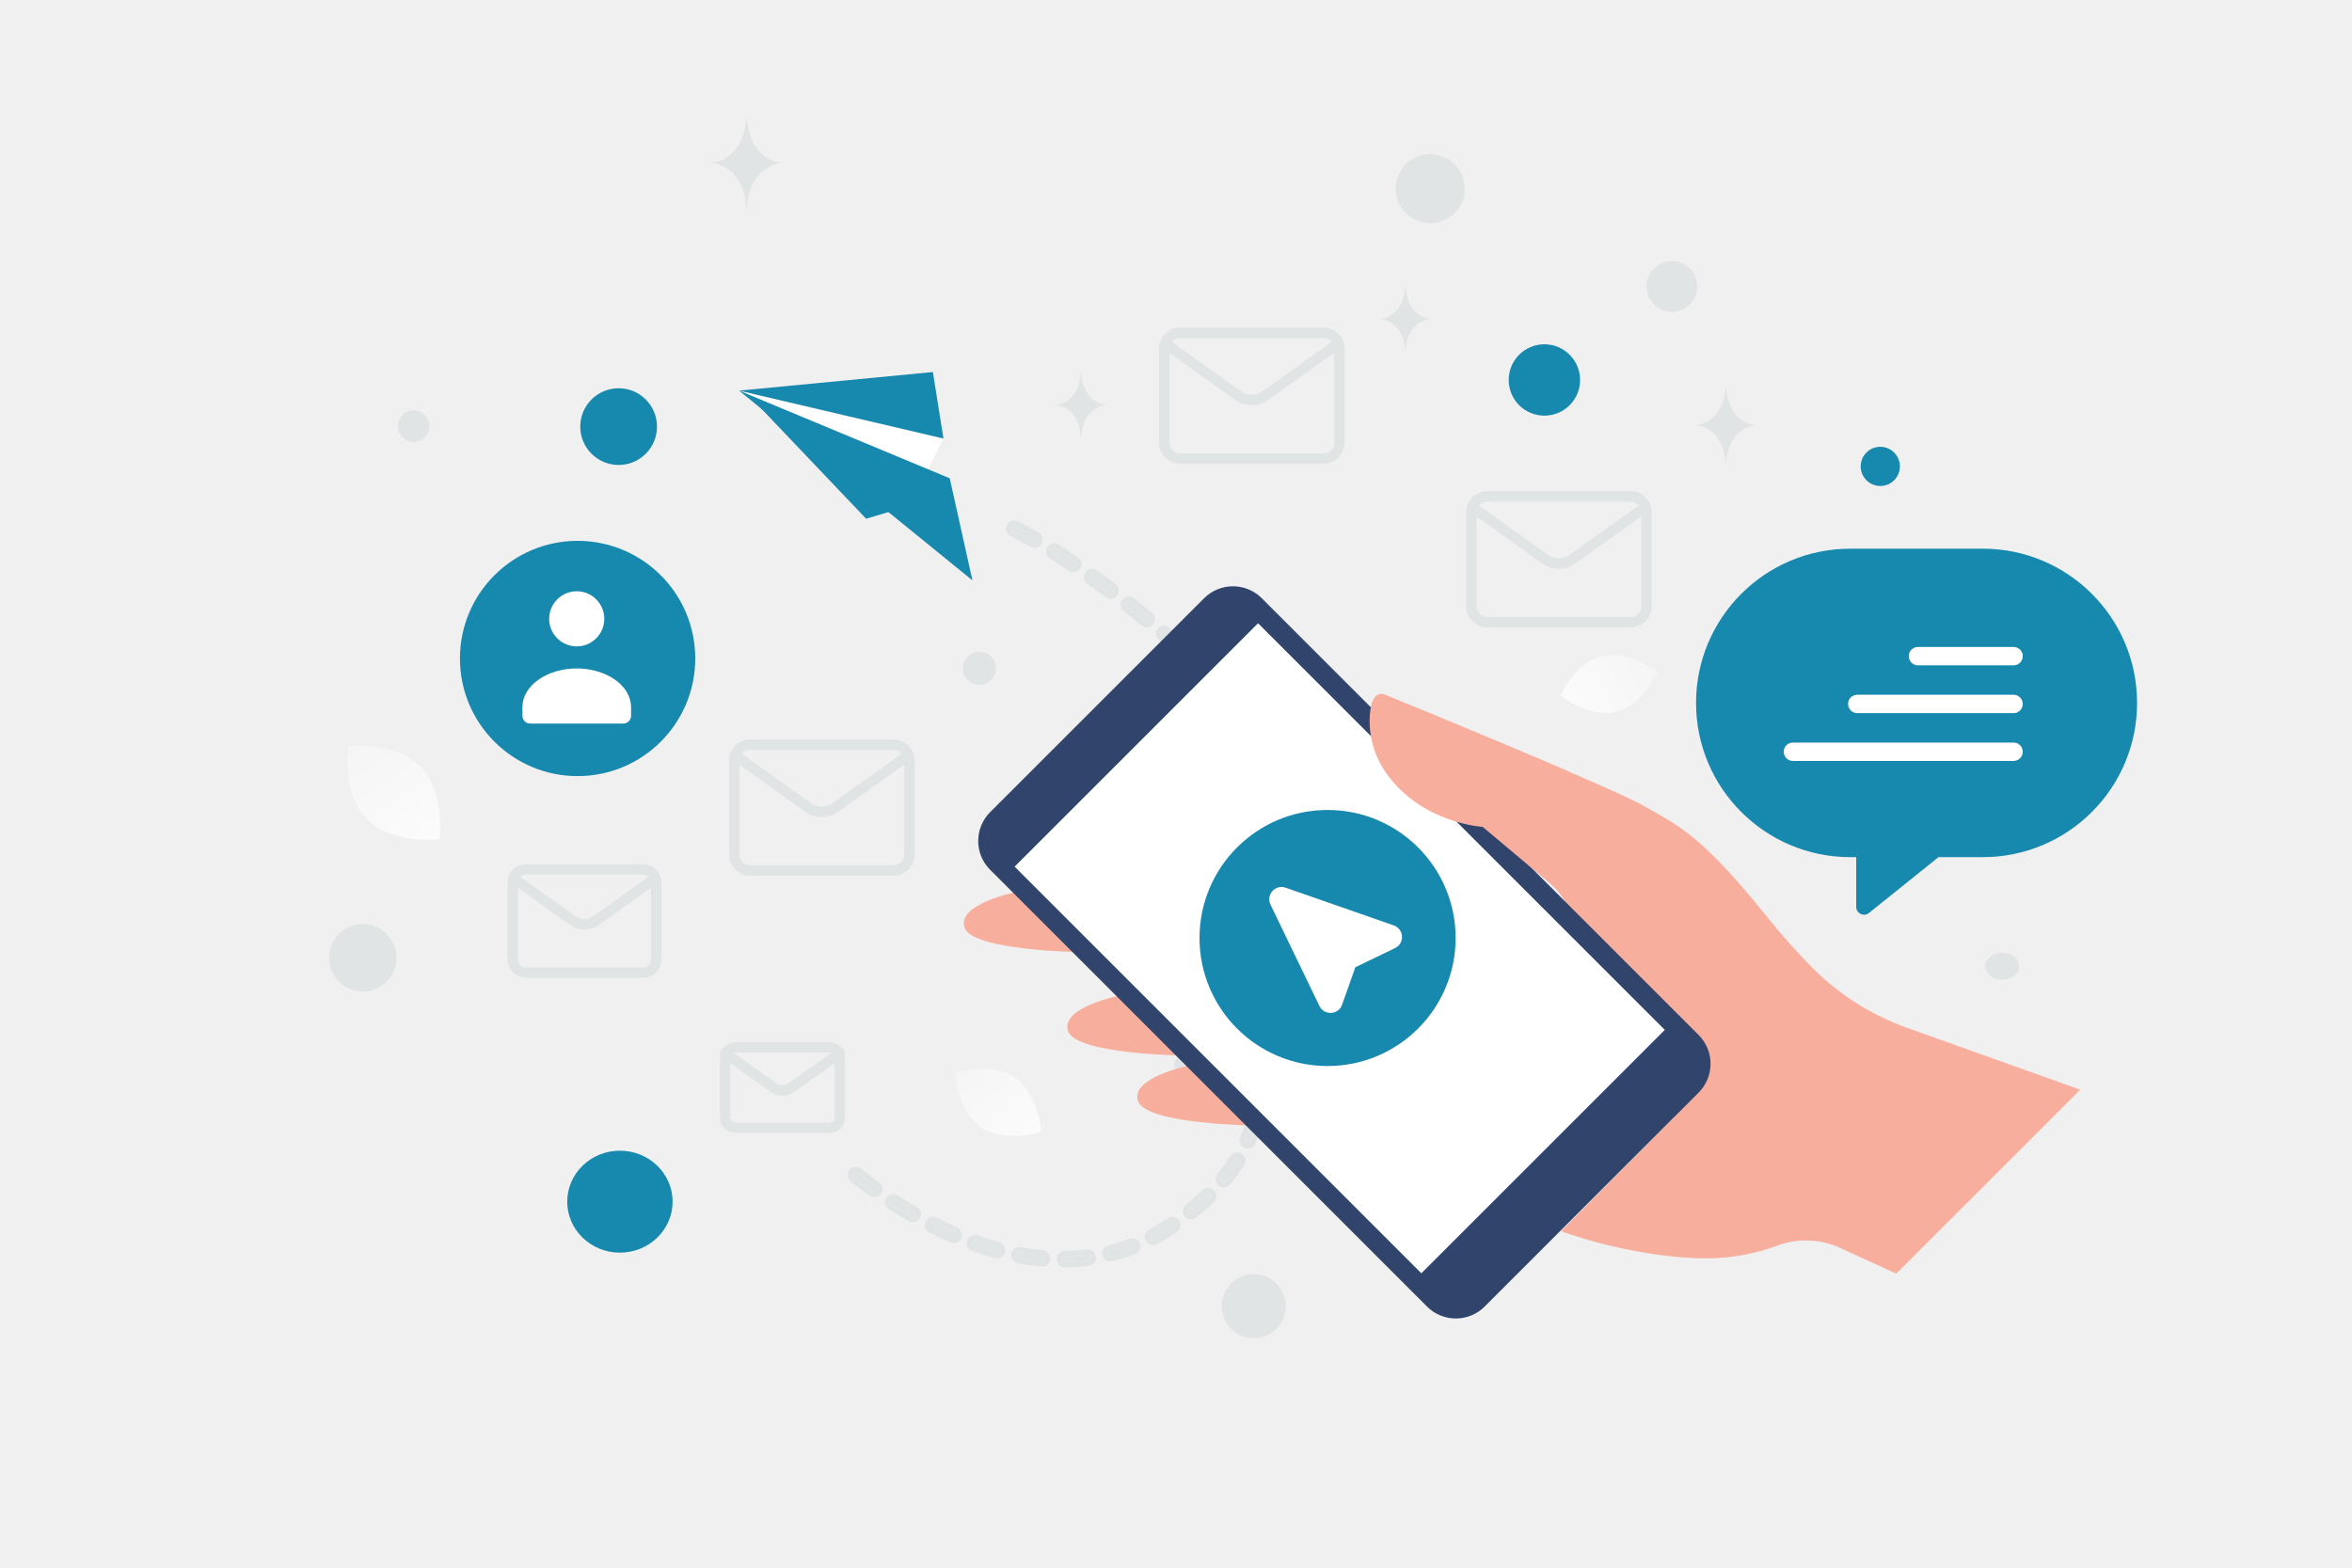
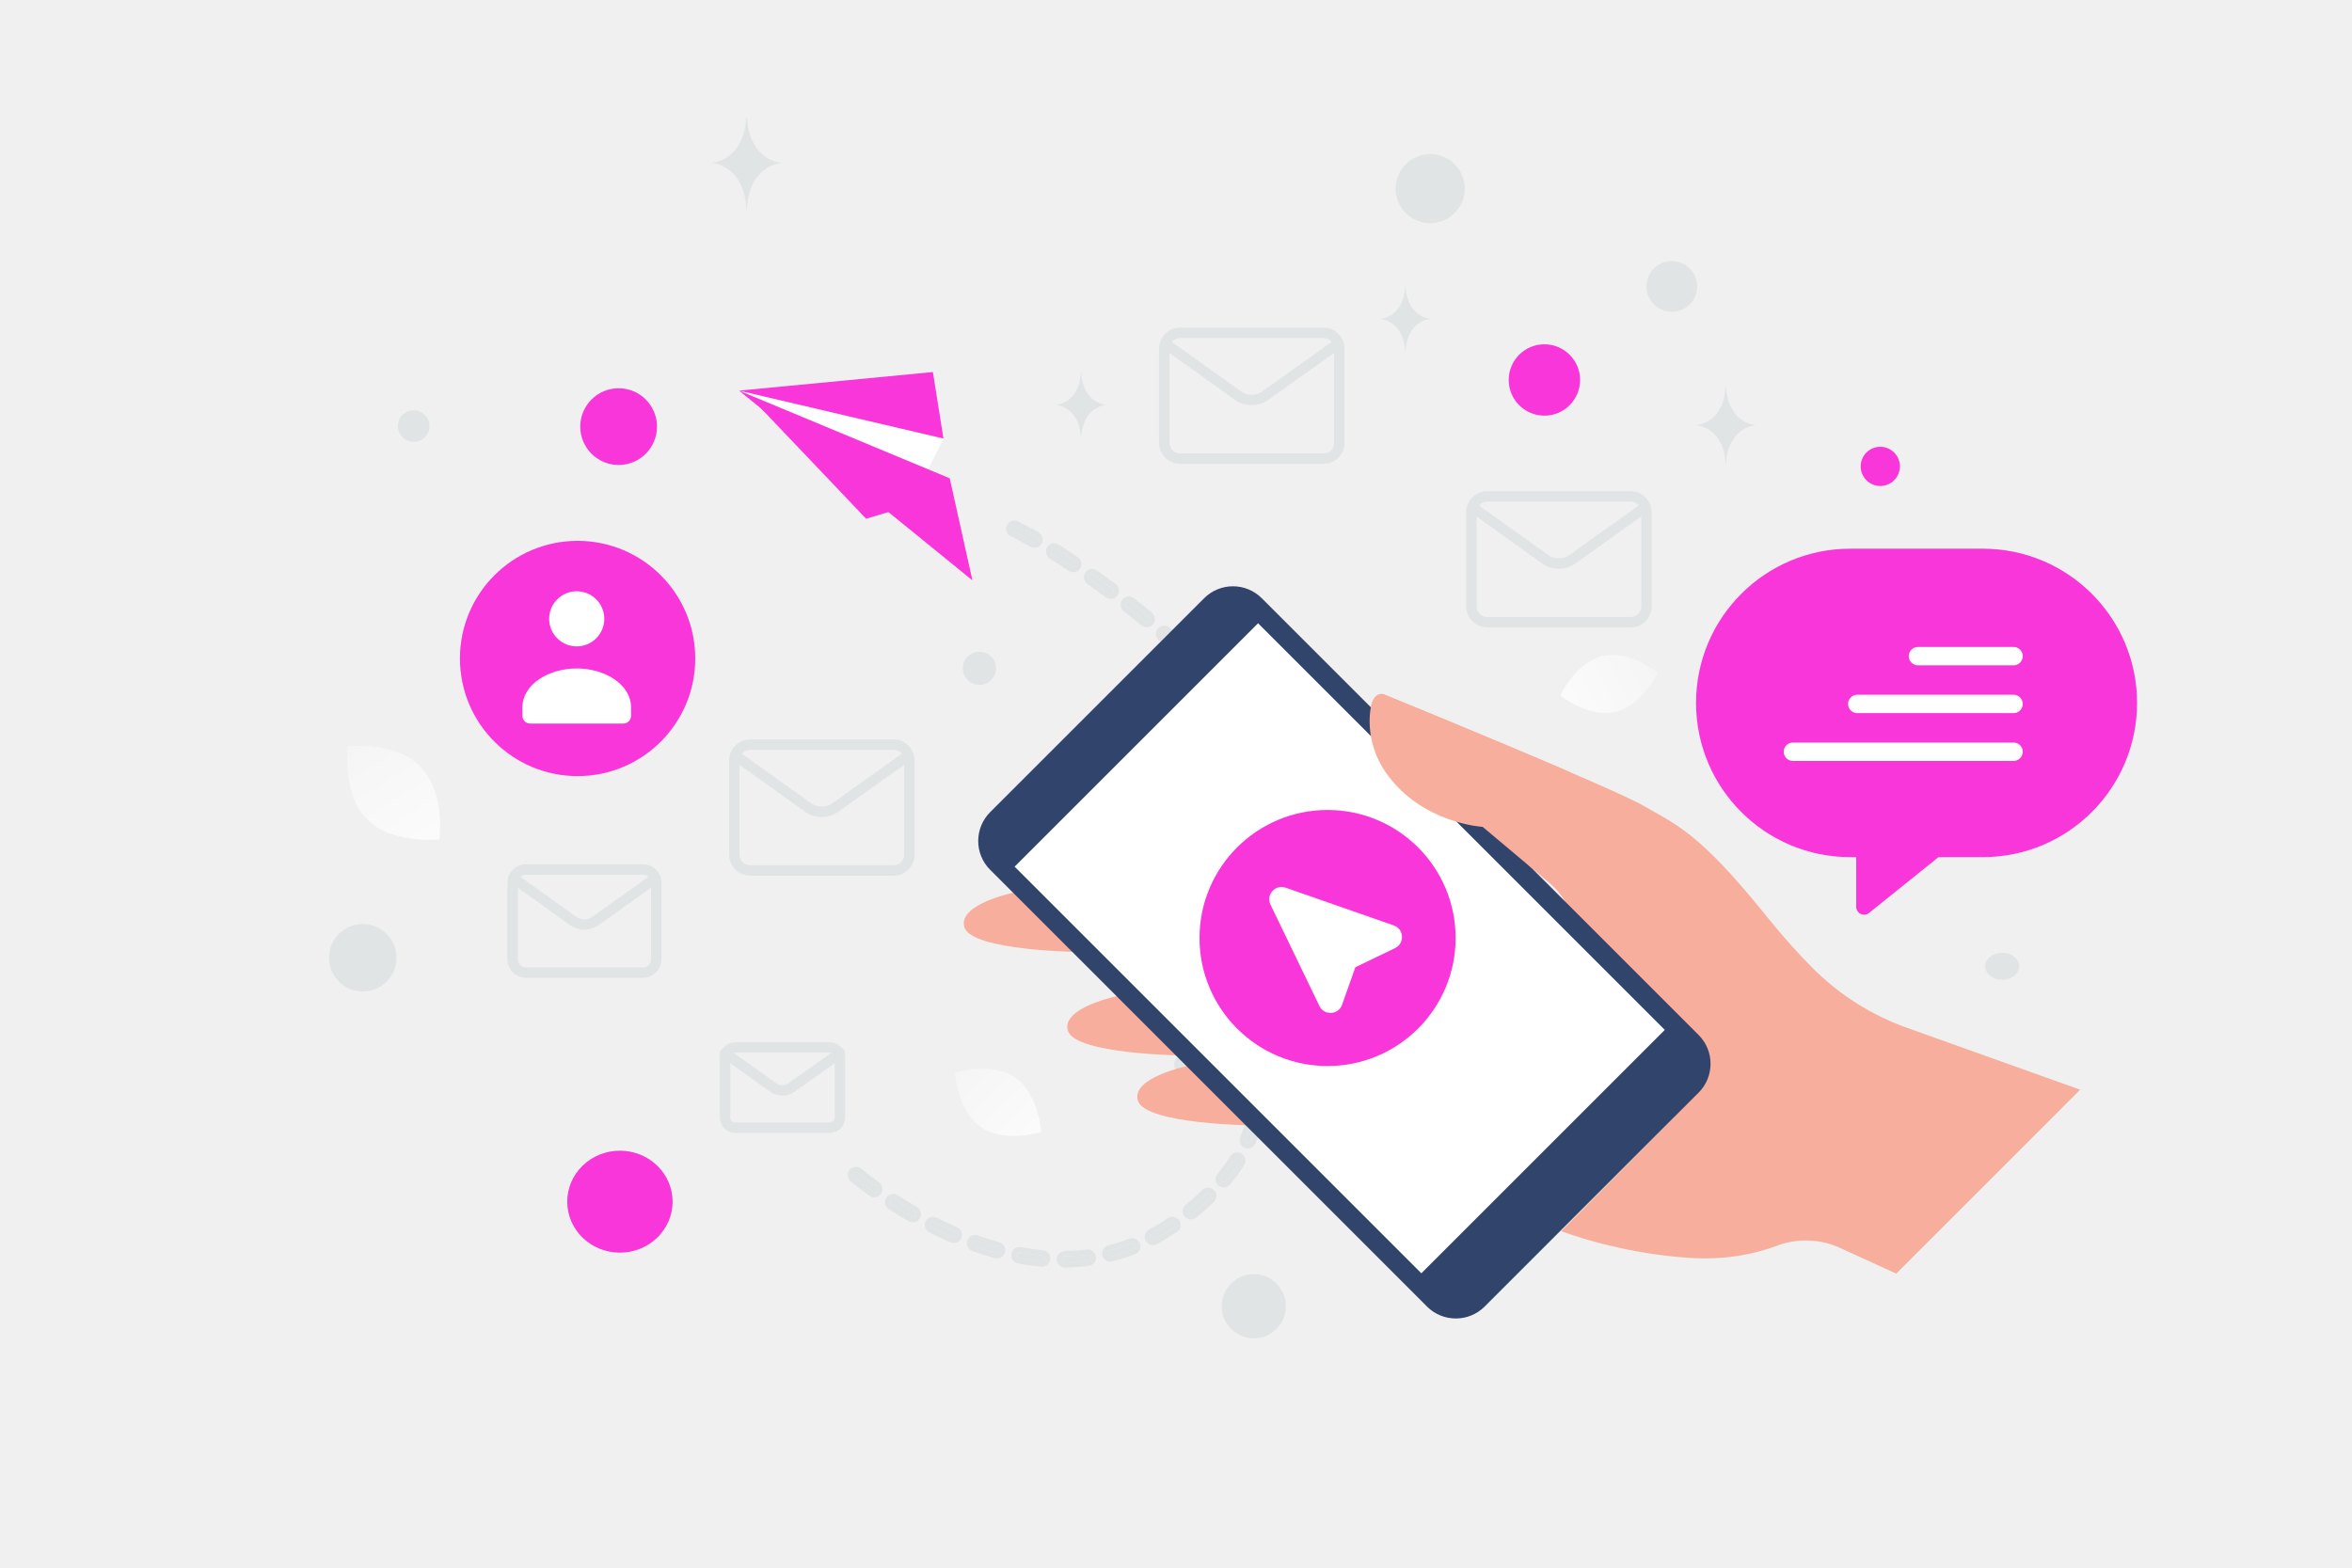
<svg xmlns="http://www.w3.org/2000/svg" width="900" height="600" viewBox="0 0 900 600" fill="none">
  <path fill="transparent" d="M0 0h900v600H0z" />
  <mask id="a" maskUnits="userSpaceOnUse" x="226.778" y="185.894" width="339.648" height="340.12" fill="#000">
    <path fill="#fff" d="M226.778 185.894h339.648v340.12H226.778z" />
    <path d="M326.681 450.542a1.171 1.171 0 0 1 1.6-1.705 155.818 155.818 0 0 0 6.938 5.312 1.17 1.17 0 0 1 .26 1.634 1.174 1.174 0 0 1-1.635.263 159.926 159.926 0 0 1-7.046-5.392 1.762 1.762 0 0 1-.117-.112zm14.244 10.33a1.175 1.175 0 0 1-.122-1.436 1.174 1.174 0 0 1 1.621-.343 174.612 174.612 0 0 0 7.441 4.565c.556.325.751 1.039.428 1.599a1.173 1.173 0 0 1-1.6.43 173.955 173.955 0 0 1-7.546-4.627 1.583 1.583 0 0 1-.222-.188zm15.222 8.781a1.172 1.172 0 0 1 1.39-1.838 144.808 144.808 0 0 0 7.889 3.708c.593.257.865.946.607 1.54a1.173 1.173 0 0 1-1.541.609 142.368 142.368 0 0 1-8.015-3.771 1.043 1.043 0 0 1-.33-.248zm16.121 6.971a1.17 1.17 0 0 1 1.254-1.898c2.776.987 5.566 1.868 8.295 2.617.624.169.991.816.815 1.44-.17.624-.818.992-1.438.821a119.439 119.439 0 0 1-8.463-2.669 1.265 1.265 0 0 1-.463-.311zm16.936 4.614a1.175 1.175 0 0 1 1.079-1.95c2.883.534 5.775.933 8.589 1.184a1.17 1.17 0 1 1-.214 2.334 93.702 93.702 0 0 1-8.806-1.216 1.154 1.154 0 0 1-.648-.352zm17.462 1.528a1.173 1.173 0 0 1 .848-1.968 76.932 76.932 0 0 0 8.616-.617 1.173 1.173 0 0 1 1.313 1.01 1.179 1.179 0 0 1-1.014 1.315c-2.9.377-5.891.591-8.883.638a1.204 1.204 0 0 1-.88-.378zm17.358-2.272a1.172 1.172 0 0 1 .576-1.93 71.415 71.415 0 0 0 8.211-2.63 1.168 1.168 0 0 1 1.516.668 1.17 1.17 0 0 1-.667 1.514 72.877 72.877 0 0 1-8.485 2.717 1.185 1.185 0 0 1-1.151-.339zm16.311-6.332a1.17 1.17 0 0 1 .308-1.829 77.726 77.726 0 0 0 7.374-4.483 1.174 1.174 0 0 1 1.323 1.936 80.17 80.17 0 0 1-7.601 4.62 1.185 1.185 0 0 1-1.404-.244zm14.53-9.806a3.403 3.403 0 0 1-.057-.061 1.17 1.17 0 0 1 .177-1.646 98.152 98.152 0 0 0 6.504-5.744 1.17 1.17 0 1 1 1.627 1.68 102.823 102.823 0 0 1-6.665 5.887 1.172 1.172 0 0 1-1.586-.116zm12.555-12.257a1.175 1.175 0 0 1-.041-1.543 65.117 65.117 0 0 0 5.061-6.981 1.172 1.172 0 0 1 1.612-.375c.544.342.714 1.065.368 1.614a68.137 68.137 0 0 1-5.244 7.231 1.171 1.171 0 0 1-1.756.054zm9.219-14.878a1.175 1.175 0 0 1-.219-1.252 45.51 45.51 0 0 0 2.59-8.145 1.173 1.173 0 0 1 1.389-.902c.633.134 1.035.754.9 1.387a47.911 47.911 0 0 1-2.721 8.566 1.17 1.17 0 0 1-1.534.623 1.116 1.116 0 0 1-.405-.277zm-25.112-29.053a1.174 1.174 0 0 1 1.67-1.644c1.966 1.873 4.352 3.521 6.9 4.767a1.174 1.174 0 0 1-1.037 2.104c-2.758-1.351-5.343-3.142-7.483-5.173-.013-.021-.037-.039-.05-.054zm-4.998-7.126a1.225 1.225 0 0 1-.235-.376c-1.398-3.674-.997-7.038 1.137-9.465a1.17 1.17 0 0 1 1.65-.11 1.17 1.17 0 0 1 .103 1.652c-1.963 2.237-1.469 5.088-.71 7.087a1.167 1.167 0 0 1-1.945 1.212zm20.527 14.727a1.162 1.162 0 0 1-.299-.977c.101-.641.7-1.077 1.337-.981 2.794.43 5.608.4 8.363-.075a1.168 1.168 0 0 1 1.353.953 1.173 1.173 0 0 1-.956 1.355c-3.003.525-6.07.549-9.118.082a1.141 1.141 0 0 1-.68-.357zm13.165 4.384a1.17 1.17 0 0 1-.313-.791 36.033 36.033 0 0 0-1.009-8.42 1.17 1.17 0 0 1 2.273-.555 38.657 38.657 0 0 1 1.075 8.966 1.171 1.171 0 0 1-1.167 1.177 1.193 1.193 0 0 1-.859-.377zm-24.884-30.766a1.175 1.175 0 0 1 .775-1.967c2.998-.214 6.058.395 9.094 1.815a1.171 1.171 0 0 1-.995 2.119c-2.669-1.247-5.337-1.787-7.932-1.6a1.16 1.16 0 0 1-.942-.367zm28.731 23.464a1.172 1.172 0 0 1 .316-1.836c2.39-1.25 4.718-2.892 6.914-4.877a1.173 1.173 0 0 1 1.643.07l.01.011a1.17 1.17 0 0 1-.084 1.653c-2.346 2.118-4.835 3.875-7.401 5.216a1.169 1.169 0 0 1-1.398-.237zm-7.998-9.574a1.266 1.266 0 0 1-.175-.245c-1.365-2.551-3.037-4.849-4.951-6.803a1.17 1.17 0 0 1 .021-1.655 1.168 1.168 0 0 1 1.656.018c2.067 2.112 3.875 4.592 5.34 7.336a1.176 1.176 0 0 1-.48 1.587 1.178 1.178 0 0 1-1.411-.238zm21.06-1.972a1.17 1.17 0 0 1-.071-1.503c1.642-2.165 3.228-4.598 4.707-7.226a1.175 1.175 0 0 1 1.597-.448c.563.318.761 1.029.445 1.596-1.531 2.723-3.173 5.241-4.883 7.49a1.173 1.173 0 0 1-1.795.091zm8.688-15.227a1.173 1.173 0 0 1-.215-1.262 109.698 109.698 0 0 0 3.143-8.104 1.178 1.178 0 0 1 1.49-.729c.612.213.933.875.726 1.488a114.368 114.368 0 0 1-3.212 8.275 1.173 1.173 0 0 1-1.932.332zm5.599-16.624a1.174 1.174 0 0 1-.286-1.05 67.21 67.21 0 0 0 1.292-8.521 1.172 1.172 0 0 1 2.334.196 69.452 69.452 0 0 1-1.338 8.823 1.175 1.175 0 0 1-2.002.552zm1.524-17.433a1.161 1.161 0 0 1-.311-.753 77.26 77.26 0 0 0-.816-8.6 1.17 1.17 0 0 1 .983-1.333 1.164 1.164 0 0 1 1.331.98c.452 2.978.733 5.961.84 8.864a1.169 1.169 0 0 1-1.127 1.214 1.16 1.16 0 0 1-.9-.372zM387.256 203.17a1.175 1.175 0 0 1-.196-1.307 1.176 1.176 0 0 1 1.563-.549c2.286 1.101 4.914 2.505 7.82 4.18a1.17 1.17 0 0 1 .427 1.598c-.323.56-1.04.753-1.6.431-2.854-1.641-5.435-3.023-7.667-4.095a1.186 1.186 0 0 1-.347-.258zm123.096 131.518a1.142 1.142 0 0 1-.275-.505 98.31 98.31 0 0 0-2.529-8.291 1.168 1.168 0 0 1 .716-1.492 1.164 1.164 0 0 1 1.49.712c1 2.842 1.872 5.697 2.59 8.488a1.171 1.171 0 0 1-1.992 1.088zM402.513 211.852a1.17 1.17 0 0 1-.13-1.422 1.167 1.167 0 0 1 1.615-.364 273.746 273.746 0 0 1 7.375 4.826 1.17 1.17 0 0 1 .313 1.625 1.171 1.171 0 0 1-1.627.316 287.799 287.799 0 0 0-7.318-4.786 1.192 1.192 0 0 1-.228-.195zm102.043 106.292a1.135 1.135 0 0 1-.213-.322 131.9 131.9 0 0 0-3.779-7.831 1.17 1.17 0 0 1 2.072-1.09 133.977 133.977 0 0 1 3.85 7.973 1.172 1.172 0 0 1-1.93 1.27zm-87.489-96.478a1.17 1.17 0 0 1 1.54-1.749 347.618 347.618 0 0 1 7.101 5.207c.515.389.619 1.121.232 1.64a1.176 1.176 0 0 1-1.641.235 371.527 371.527 0 0 0-7.058-5.174 1.386 1.386 0 0 1-.174-.159zm14.028 10.55a1.167 1.167 0 0 1-.056-1.523 1.173 1.173 0 0 1 1.646-.193 353.974 353.974 0 0 1 6.846 5.538c.504.413.566 1.149.152 1.647a1.17 1.17 0 0 1-1.648.155c-2.23-1.847-4.519-3.7-6.802-5.504a.815.815 0 0 1-.138-.12zm65.347 70.382a1.39 1.39 0 0 1-.145-.193 178.293 178.293 0 0 0-4.674-7.354 1.172 1.172 0 0 1 1.945-1.305 171.588 171.588 0 0 1 4.74 7.454 1.173 1.173 0 0 1-.401 1.606 1.184 1.184 0 0 1-1.465-.208zm-51.832-59.181a1.171 1.171 0 0 1 1.626-1.684c2.22 1.93 4.432 3.901 6.571 5.86a1.173 1.173 0 0 1-1.584 1.73 361.227 361.227 0 0 0-6.527-5.82c-.026-.029-.06-.058-.086-.086zm42.064 44.603a1.384 1.384 0 0 1-.087-.1 214.273 214.273 0 0 0-5.331-6.91 1.166 1.166 0 0 1 .184-1.646 1.165 1.165 0 0 1 1.645.18 229.28 229.28 0 0 1 5.388 6.985 1.171 1.171 0 0 1-1.799 1.491zm-29.118-32.762a1.173 1.173 0 0 1 1.67-1.644 316.295 316.295 0 0 1 6.256 6.199c.44.459.446 1.201-.018 1.658a1.17 1.17 0 0 1-1.656-.011 296.555 296.555 0 0 0-6.213-6.152c-.009-.018-.023-.032-.039-.05zm18.137 19.076-.03-.033a254.58 254.58 0 0 0-5.825-6.512 1.175 1.175 0 0 1 .067-1.657 1.166 1.166 0 0 1 1.65.063l.003.004a257.997 257.997 0 0 1 5.875 6.573c.421.49.369 1.226-.122 1.648a1.168 1.168 0 0 1-1.618-.086z" />
  </mask>
  <path d="M326.681 450.542a1.171 1.171 0 0 1 1.6-1.705 155.818 155.818 0 0 0 6.938 5.312 1.17 1.17 0 0 1 .26 1.634 1.174 1.174 0 0 1-1.635.263 159.926 159.926 0 0 1-7.046-5.392 1.762 1.762 0 0 1-.117-.112zm14.244 10.33a1.175 1.175 0 0 1-.122-1.436 1.174 1.174 0 0 1 1.621-.343 174.612 174.612 0 0 0 7.441 4.565c.556.325.751 1.039.428 1.599a1.173 1.173 0 0 1-1.6.43 173.955 173.955 0 0 1-7.546-4.627 1.583 1.583 0 0 1-.222-.188zm15.222 8.781a1.172 1.172 0 0 1 1.39-1.838 144.808 144.808 0 0 0 7.889 3.708c.593.257.865.946.607 1.54a1.173 1.173 0 0 1-1.541.609 142.368 142.368 0 0 1-8.015-3.771 1.043 1.043 0 0 1-.33-.248zm16.121 6.971a1.17 1.17 0 0 1 1.254-1.898c2.776.987 5.566 1.868 8.295 2.617.624.169.991.816.815 1.44-.17.624-.818.992-1.438.821a119.439 119.439 0 0 1-8.463-2.669 1.265 1.265 0 0 1-.463-.311zm16.936 4.614a1.175 1.175 0 0 1 1.079-1.95c2.883.534 5.775.933 8.589 1.184a1.17 1.17 0 1 1-.214 2.334 93.702 93.702 0 0 1-8.806-1.216 1.154 1.154 0 0 1-.648-.352zm17.462 1.528a1.173 1.173 0 0 1 .848-1.968 76.932 76.932 0 0 0 8.616-.617 1.173 1.173 0 0 1 1.313 1.01 1.179 1.179 0 0 1-1.014 1.315c-2.9.377-5.891.591-8.883.638a1.204 1.204 0 0 1-.88-.378zm17.358-2.272a1.172 1.172 0 0 1 .576-1.93 71.415 71.415 0 0 0 8.211-2.63 1.168 1.168 0 0 1 1.516.668 1.17 1.17 0 0 1-.667 1.514 72.877 72.877 0 0 1-8.485 2.717 1.185 1.185 0 0 1-1.151-.339zm16.311-6.332a1.17 1.17 0 0 1 .308-1.829 77.726 77.726 0 0 0 7.374-4.483 1.174 1.174 0 0 1 1.323 1.936 80.17 80.17 0 0 1-7.601 4.62 1.185 1.185 0 0 1-1.404-.244zm14.53-9.806a3.403 3.403 0 0 1-.057-.061 1.17 1.17 0 0 1 .177-1.646 98.152 98.152 0 0 0 6.504-5.744 1.17 1.17 0 1 1 1.627 1.68 102.823 102.823 0 0 1-6.665 5.887 1.172 1.172 0 0 1-1.586-.116zm12.555-12.257a1.175 1.175 0 0 1-.041-1.543 65.117 65.117 0 0 0 5.061-6.981 1.172 1.172 0 0 1 1.612-.375c.544.342.714 1.065.368 1.614a68.137 68.137 0 0 1-5.244 7.231 1.171 1.171 0 0 1-1.756.054zm9.219-14.878a1.175 1.175 0 0 1-.219-1.252 45.51 45.51 0 0 0 2.59-8.145 1.173 1.173 0 0 1 1.389-.902c.633.134 1.035.754.9 1.387a47.911 47.911 0 0 1-2.721 8.566 1.17 1.17 0 0 1-1.534.623 1.116 1.116 0 0 1-.405-.277zm-25.112-29.053a1.174 1.174 0 0 1 1.67-1.644c1.966 1.873 4.352 3.521 6.9 4.767a1.174 1.174 0 0 1-1.037 2.104c-2.758-1.351-5.343-3.142-7.483-5.173-.013-.021-.037-.039-.05-.054zm-4.998-7.126a1.225 1.225 0 0 1-.235-.376c-1.398-3.674-.997-7.038 1.137-9.465a1.17 1.17 0 0 1 1.65-.11 1.17 1.17 0 0 1 .103 1.652c-1.963 2.237-1.469 5.088-.71 7.087a1.167 1.167 0 0 1-1.945 1.212zm20.527 14.727a1.162 1.162 0 0 1-.299-.977c.101-.641.7-1.077 1.337-.981 2.794.43 5.608.4 8.363-.075a1.168 1.168 0 0 1 1.353.953 1.173 1.173 0 0 1-.956 1.355c-3.003.525-6.07.549-9.118.082a1.141 1.141 0 0 1-.68-.357zm13.165 4.384a1.17 1.17 0 0 1-.313-.791 36.033 36.033 0 0 0-1.009-8.42 1.17 1.17 0 0 1 2.273-.555 38.657 38.657 0 0 1 1.075 8.966 1.171 1.171 0 0 1-1.167 1.177 1.193 1.193 0 0 1-.859-.377zm-24.884-30.766a1.175 1.175 0 0 1 .775-1.967c2.998-.214 6.058.395 9.094 1.815a1.171 1.171 0 0 1-.995 2.119c-2.669-1.247-5.337-1.787-7.932-1.6a1.16 1.16 0 0 1-.942-.367zm28.731 23.464a1.172 1.172 0 0 1 .316-1.836c2.39-1.25 4.718-2.892 6.914-4.877a1.173 1.173 0 0 1 1.643.07l.01.011a1.17 1.17 0 0 1-.084 1.653c-2.346 2.118-4.835 3.875-7.401 5.216a1.169 1.169 0 0 1-1.398-.237zm-7.998-9.574a1.266 1.266 0 0 1-.175-.245c-1.365-2.551-3.037-4.849-4.951-6.803a1.17 1.17 0 0 1 .021-1.655 1.168 1.168 0 0 1 1.656.018c2.067 2.112 3.875 4.592 5.34 7.336a1.176 1.176 0 0 1-.48 1.587 1.178 1.178 0 0 1-1.411-.238zm21.06-1.972a1.17 1.17 0 0 1-.071-1.503c1.642-2.165 3.228-4.598 4.707-7.226a1.175 1.175 0 0 1 1.597-.448c.563.318.761 1.029.445 1.596-1.531 2.723-3.173 5.241-4.883 7.49a1.173 1.173 0 0 1-1.795.091zm8.688-15.227a1.173 1.173 0 0 1-.215-1.262 109.698 109.698 0 0 0 3.143-8.104 1.178 1.178 0 0 1 1.49-.729c.612.213.933.875.726 1.488a114.368 114.368 0 0 1-3.212 8.275 1.173 1.173 0 0 1-1.932.332zm5.599-16.624a1.174 1.174 0 0 1-.286-1.05 67.21 67.21 0 0 0 1.292-8.521 1.172 1.172 0 0 1 2.334.196 69.452 69.452 0 0 1-1.338 8.823 1.175 1.175 0 0 1-2.002.552zm1.524-17.433a1.161 1.161 0 0 1-.311-.753 77.26 77.26 0 0 0-.816-8.6 1.17 1.17 0 0 1 .983-1.333 1.164 1.164 0 0 1 1.331.98c.452 2.978.733 5.961.84 8.864a1.169 1.169 0 0 1-1.127 1.214 1.16 1.16 0 0 1-.9-.372zM387.256 203.17a1.175 1.175 0 0 1-.196-1.307 1.176 1.176 0 0 1 1.563-.549c2.286 1.101 4.914 2.505 7.82 4.18a1.17 1.17 0 0 1 .427 1.598c-.323.56-1.04.753-1.6.431-2.854-1.641-5.435-3.023-7.667-4.095a1.186 1.186 0 0 1-.347-.258zm123.096 131.518a1.142 1.142 0 0 1-.275-.505 98.31 98.31 0 0 0-2.529-8.291 1.168 1.168 0 0 1 .716-1.492 1.164 1.164 0 0 1 1.49.712c1 2.842 1.872 5.697 2.59 8.488a1.171 1.171 0 0 1-1.992 1.088zM402.513 211.852a1.17 1.17 0 0 1-.13-1.422 1.167 1.167 0 0 1 1.615-.364 273.746 273.746 0 0 1 7.375 4.826 1.17 1.17 0 0 1 .313 1.625 1.171 1.171 0 0 1-1.627.316 287.799 287.799 0 0 0-7.318-4.786 1.192 1.192 0 0 1-.228-.195zm102.043 106.292a1.135 1.135 0 0 1-.213-.322 131.9 131.9 0 0 0-3.779-7.831 1.17 1.17 0 0 1 2.072-1.09 133.977 133.977 0 0 1 3.85 7.973 1.172 1.172 0 0 1-1.93 1.27zm-87.489-96.478a1.17 1.17 0 0 1 1.54-1.749 347.618 347.618 0 0 1 7.101 5.207c.515.389.619 1.121.232 1.64a1.176 1.176 0 0 1-1.641.235 371.527 371.527 0 0 0-7.058-5.174 1.386 1.386 0 0 1-.174-.159zm14.028 10.55a1.167 1.167 0 0 1-.056-1.523 1.173 1.173 0 0 1 1.646-.193 353.974 353.974 0 0 1 6.846 5.538c.504.413.566 1.149.152 1.647a1.17 1.17 0 0 1-1.648.155c-2.23-1.847-4.519-3.7-6.802-5.504a.815.815 0 0 1-.138-.12zm65.347 70.382a1.39 1.39 0 0 1-.145-.193 178.293 178.293 0 0 0-4.674-7.354 1.172 1.172 0 0 1 1.945-1.305 171.588 171.588 0 0 1 4.74 7.454 1.173 1.173 0 0 1-.401 1.606 1.184 1.184 0 0 1-1.465-.208zm-51.832-59.181a1.171 1.171 0 0 1 1.626-1.684c2.22 1.93 4.432 3.901 6.571 5.86a1.173 1.173 0 0 1-1.584 1.73 361.227 361.227 0 0 0-6.527-5.82c-.026-.029-.06-.058-.086-.086zm42.064 44.603a1.384 1.384 0 0 1-.087-.1 214.273 214.273 0 0 0-5.331-6.91 1.166 1.166 0 0 1 .184-1.646 1.165 1.165 0 0 1 1.645.18 229.28 229.28 0 0 1 5.388 6.985 1.171 1.171 0 0 1-1.799 1.491zm-29.118-32.762a1.173 1.173 0 0 1 1.67-1.644 316.295 316.295 0 0 1 6.256 6.199c.44.459.446 1.201-.018 1.658a1.17 1.17 0 0 1-1.656-.011 296.555 296.555 0 0 0-6.213-6.152c-.009-.018-.023-.032-.039-.05zm18.137 19.076-.03-.033a254.58 254.58 0 0 0-5.825-6.512 1.175 1.175 0 0 1 .067-1.657 1.166 1.166 0 0 1 1.65.063l.003.004a257.997 257.997 0 0 1 5.875 6.573c.421.49.369 1.226-.122 1.648a1.168 1.168 0 0 1-1.618-.086z" fill="#E1E4E5" />
  <path d="M326.681 450.542a1.171 1.171 0 0 1 1.6-1.705 155.818 155.818 0 0 0 6.938 5.312 1.17 1.17 0 0 1 .26 1.634 1.174 1.174 0 0 1-1.635.263 159.926 159.926 0 0 1-7.046-5.392 1.762 1.762 0 0 1-.117-.112zm14.244 10.33a1.175 1.175 0 0 1-.122-1.436 1.174 1.174 0 0 1 1.621-.343 174.612 174.612 0 0 0 7.441 4.565c.556.325.751 1.039.428 1.599a1.173 1.173 0 0 1-1.6.43 173.955 173.955 0 0 1-7.546-4.627 1.583 1.583 0 0 1-.222-.188zm15.222 8.781a1.172 1.172 0 0 1 1.39-1.838 144.808 144.808 0 0 0 7.889 3.708c.593.257.865.946.607 1.54a1.173 1.173 0 0 1-1.541.609 142.368 142.368 0 0 1-8.015-3.771 1.043 1.043 0 0 1-.33-.248zm16.121 6.971a1.17 1.17 0 0 1 1.254-1.898c2.776.987 5.566 1.868 8.295 2.617.624.169.991.816.815 1.44-.17.624-.818.992-1.438.821a119.439 119.439 0 0 1-8.463-2.669 1.265 1.265 0 0 1-.463-.311zm16.936 4.614a1.175 1.175 0 0 1 1.079-1.95c2.883.534 5.775.933 8.589 1.184a1.17 1.17 0 1 1-.214 2.334 93.702 93.702 0 0 1-8.806-1.216 1.154 1.154 0 0 1-.648-.352zm17.462 1.528a1.173 1.173 0 0 1 .848-1.968 76.932 76.932 0 0 0 8.616-.617 1.173 1.173 0 0 1 1.313 1.01 1.179 1.179 0 0 1-1.014 1.315c-2.9.377-5.891.591-8.883.638a1.204 1.204 0 0 1-.88-.378zm17.358-2.272a1.172 1.172 0 0 1 .576-1.93 71.415 71.415 0 0 0 8.211-2.63 1.168 1.168 0 0 1 1.516.668 1.17 1.17 0 0 1-.667 1.514 72.877 72.877 0 0 1-8.485 2.717 1.185 1.185 0 0 1-1.151-.339zm16.311-6.332a1.17 1.17 0 0 1 .308-1.829 77.726 77.726 0 0 0 7.374-4.483 1.174 1.174 0 0 1 1.323 1.936 80.17 80.17 0 0 1-7.601 4.62 1.185 1.185 0 0 1-1.404-.244zm14.53-9.806a3.403 3.403 0 0 1-.057-.061 1.17 1.17 0 0 1 .177-1.646 98.152 98.152 0 0 0 6.504-5.744 1.17 1.17 0 1 1 1.627 1.68 102.823 102.823 0 0 1-6.665 5.887 1.172 1.172 0 0 1-1.586-.116zm12.555-12.257a1.175 1.175 0 0 1-.041-1.543 65.117 65.117 0 0 0 5.061-6.981 1.172 1.172 0 0 1 1.612-.375c.544.342.714 1.065.368 1.614a68.137 68.137 0 0 1-5.244 7.231 1.171 1.171 0 0 1-1.756.054zm9.219-14.878a1.175 1.175 0 0 1-.219-1.252 45.51 45.51 0 0 0 2.59-8.145 1.173 1.173 0 0 1 1.389-.902c.633.134 1.035.754.9 1.387a47.911 47.911 0 0 1-2.721 8.566 1.17 1.17 0 0 1-1.534.623 1.116 1.116 0 0 1-.405-.277zm-25.112-29.053a1.174 1.174 0 0 1 1.67-1.644c1.966 1.873 4.352 3.521 6.9 4.767a1.174 1.174 0 0 1-1.037 2.104c-2.758-1.351-5.343-3.142-7.483-5.173-.013-.021-.037-.039-.05-.054zm-4.998-7.126a1.225 1.225 0 0 1-.235-.376c-1.398-3.674-.997-7.038 1.137-9.465a1.17 1.17 0 0 1 1.65-.11 1.17 1.17 0 0 1 .103 1.652c-1.963 2.237-1.469 5.088-.71 7.087a1.167 1.167 0 0 1-1.945 1.212zm20.527 14.727a1.162 1.162 0 0 1-.299-.977c.101-.641.7-1.077 1.337-.981 2.794.43 5.608.4 8.363-.075a1.168 1.168 0 0 1 1.353.953 1.173 1.173 0 0 1-.956 1.355c-3.003.525-6.07.549-9.118.082a1.141 1.141 0 0 1-.68-.357zm13.165 4.384a1.17 1.17 0 0 1-.313-.791 36.033 36.033 0 0 0-1.009-8.42 1.17 1.17 0 0 1 2.273-.555 38.657 38.657 0 0 1 1.075 8.966 1.171 1.171 0 0 1-1.167 1.177 1.193 1.193 0 0 1-.859-.377zm-24.884-30.766a1.175 1.175 0 0 1 .775-1.967c2.998-.214 6.058.395 9.094 1.815a1.171 1.171 0 0 1-.995 2.119c-2.669-1.247-5.337-1.787-7.932-1.6a1.16 1.16 0 0 1-.942-.367zm28.731 23.464a1.172 1.172 0 0 1 .316-1.836c2.39-1.25 4.718-2.892 6.914-4.877a1.173 1.173 0 0 1 1.643.07l.01.011a1.17 1.17 0 0 1-.084 1.653c-2.346 2.118-4.835 3.875-7.401 5.216a1.169 1.169 0 0 1-1.398-.237zm-7.998-9.574a1.266 1.266 0 0 1-.175-.245c-1.365-2.551-3.037-4.849-4.951-6.803a1.17 1.17 0 0 1 .021-1.655 1.168 1.168 0 0 1 1.656.018c2.067 2.112 3.875 4.592 5.34 7.336a1.176 1.176 0 0 1-.48 1.587 1.178 1.178 0 0 1-1.411-.238zm21.06-1.972a1.17 1.17 0 0 1-.071-1.503c1.642-2.165 3.228-4.598 4.707-7.226a1.175 1.175 0 0 1 1.597-.448c.563.318.761 1.029.445 1.596-1.531 2.723-3.173 5.241-4.883 7.49a1.173 1.173 0 0 1-1.795.091zm8.688-15.227a1.173 1.173 0 0 1-.215-1.262 109.698 109.698 0 0 0 3.143-8.104 1.178 1.178 0 0 1 1.49-.729c.612.213.933.875.726 1.488a114.368 114.368 0 0 1-3.212 8.275 1.173 1.173 0 0 1-1.932.332zm5.599-16.624a1.174 1.174 0 0 1-.286-1.05 67.21 67.21 0 0 0 1.292-8.521 1.172 1.172 0 0 1 2.334.196 69.452 69.452 0 0 1-1.338 8.823 1.175 1.175 0 0 1-2.002.552zm1.524-17.433a1.161 1.161 0 0 1-.311-.753 77.26 77.26 0 0 0-.816-8.6 1.17 1.17 0 0 1 .983-1.333 1.164 1.164 0 0 1 1.331.98c.452 2.978.733 5.961.84 8.864a1.169 1.169 0 0 1-1.127 1.214 1.16 1.16 0 0 1-.9-.372zM387.256 203.17a1.175 1.175 0 0 1-.196-1.307 1.176 1.176 0 0 1 1.563-.549c2.286 1.101 4.914 2.505 7.82 4.18a1.17 1.17 0 0 1 .427 1.598c-.323.56-1.04.753-1.6.431-2.854-1.641-5.435-3.023-7.667-4.095a1.186 1.186 0 0 1-.347-.258zm123.096 131.518a1.142 1.142 0 0 1-.275-.505 98.31 98.31 0 0 0-2.529-8.291 1.168 1.168 0 0 1 .716-1.492 1.164 1.164 0 0 1 1.49.712c1 2.842 1.872 5.697 2.59 8.488a1.171 1.171 0 0 1-1.992 1.088zM402.513 211.852a1.17 1.17 0 0 1-.13-1.422 1.167 1.167 0 0 1 1.615-.364 273.746 273.746 0 0 1 7.375 4.826 1.17 1.17 0 0 1 .313 1.625 1.171 1.171 0 0 1-1.627.316 287.799 287.799 0 0 0-7.318-4.786 1.192 1.192 0 0 1-.228-.195zm102.043 106.292a1.135 1.135 0 0 1-.213-.322 131.9 131.9 0 0 0-3.779-7.831 1.17 1.17 0 0 1 2.072-1.09 133.977 133.977 0 0 1 3.85 7.973 1.172 1.172 0 0 1-1.93 1.27zm-87.489-96.478a1.17 1.17 0 0 1 1.54-1.749 347.618 347.618 0 0 1 7.101 5.207c.515.389.619 1.121.232 1.64a1.176 1.176 0 0 1-1.641.235 371.527 371.527 0 0 0-7.058-5.174 1.386 1.386 0 0 1-.174-.159zm14.028 10.55a1.167 1.167 0 0 1-.056-1.523 1.173 1.173 0 0 1 1.646-.193 353.974 353.974 0 0 1 6.846 5.538c.504.413.566 1.149.152 1.647a1.17 1.17 0 0 1-1.648.155c-2.23-1.847-4.519-3.7-6.802-5.504a.815.815 0 0 1-.138-.12zm65.347 70.382a1.39 1.39 0 0 1-.145-.193 178.293 178.293 0 0 0-4.674-7.354 1.172 1.172 0 0 1 1.945-1.305 171.588 171.588 0 0 1 4.74 7.454 1.173 1.173 0 0 1-.401 1.606 1.184 1.184 0 0 1-1.465-.208zm-51.832-59.181a1.171 1.171 0 0 1 1.626-1.684c2.22 1.93 4.432 3.901 6.571 5.86a1.173 1.173 0 0 1-1.584 1.73 361.227 361.227 0 0 0-6.527-5.82c-.026-.029-.06-.058-.086-.086zm42.064 44.603a1.384 1.384 0 0 1-.087-.1 214.273 214.273 0 0 0-5.331-6.91 1.166 1.166 0 0 1 .184-1.646 1.165 1.165 0 0 1 1.645.18 229.28 229.28 0 0 1 5.388 6.985 1.171 1.171 0 0 1-1.799 1.491zm-29.118-32.762a1.173 1.173 0 0 1 1.67-1.644 316.295 316.295 0 0 1 6.256 6.199c.44.459.446 1.201-.018 1.658a1.17 1.17 0 0 1-1.656-.011 296.555 296.555 0 0 0-6.213-6.152c-.009-.018-.023-.032-.039-.05zm18.137 19.076-.03-.033a254.58 254.58 0 0 0-5.825-6.512 1.175 1.175 0 0 1 .067-1.657 1.166 1.166 0 0 1 1.65.063l.003.004a257.997 257.997 0 0 1 5.875 6.573c.421.49.369 1.226-.122 1.648a1.168 1.168 0 0 1-1.618-.086z" stroke="#E1E4E5" stroke-width="4" mask="url(#a)" />
  <path d="m361.009 167.835-6.486 12.943-71.731-31.279 78.217 18.336z" fill="#fff" />
-   <path d="m345.494 194.317-14.067 4.216-45.382-47.68 59.449 43.464z" fill="#1788AE" />
-   <path d="m282.792 149.499 89.313 72.628-8.683-39.068-80.63-33.56z" fill="#1788AE" />
-   <path d="M361.01 167.836 282.794 149.5l74.183-7.109 4.033 25.445z" fill="#1788AE" />
+   <path d="m345.494 194.317-14.067 4.216-45.382-47.68 59.449 43.464z" fill="#f936d9" />
+   <path d="m282.792 149.499 89.313 72.628-8.683-39.068-80.63-33.56z" fill="#f936d9" />
+   <path d="M361.01 167.836 282.794 149.5l74.183-7.109 4.033 25.445z" fill="#f936d9" />
  <path d="m796 417.057-70.398 70.398-21.549-9.87c-7.634-3.494-16.34-3.736-24.201-.771-7.403 2.794-18.451 5.47-32.561 4.662-27.461-1.574-49.903-10.278-49.903-10.278l43.413-43.842s-28.311-20.459-39.012-74.527a25.921 25.921 0 0 0-8.767-14.797l-25.675-21.564s-31.189-1.719-42.561-31.171c0 0-3.315-20.603 4.493-19.656 0 0 88.246 36.021 99.862 42.882 11.616 6.861 20.594 9.498 46.459 41.704 6.848 8.526 12.955 15.238 18.237 20.5a97.166 97.166 0 0 0 35.866 22.64L796 417.057z" fill="#F8AE9D" />
  <path d="M452.102 412.058a100.425 100.425 0 0 1-3.699 1.702l-.402-.927c1.199-.523 2.43-1.09 3.661-1.685l.44.91z" fill="#31446C" />
  <path d="M388.714 341.437s-22.522 4.475-19.658 13.503c2.863 9.026 44.516 9.442 44.516 9.442l-24.858-22.945zm39.605 39.605s-22.521 4.476-19.658 13.502c2.863 9.027 44.516 9.444 44.516 9.444l-24.858-22.946zm26.776 26.776s-22.521 4.476-19.658 13.502c2.863 9.026 44.516 9.443 44.516 9.443l-24.858-22.945z" fill="#F8AE9D" />
  <path d="m378.892 310.826 81.858-81.858c6.096-6.096 15.976-6.102 22.069-.009l136.109 136.109 31.053 31.053c6.141 6.141 6.035 16.024-.009 22.068l-81.858 81.859c-6.095 6.094-15.975 6.103-22.069.009L409.934 363.946l-31.053-31.053c-6.146-6.147-6.027-16.03.011-22.067z" fill="#31446C" />
  <path d="m388.246 331.694 93.157-93.157 155.633 155.634-93.156 93.157-155.634-155.634z" fill="#fff" />
  <path d="M584.946 327.377s1.527 2.65 1.284 4.952l-18.883-15.86s-22.944-1.265-36.648-20.207c-4.691-6.486-7.052-14.41-6.535-22.399.295-4.563 1.538-8.656 5.117-8.22 0 0 41.498 16.938 71.325 29.798l-15.66 31.936z" fill="#F8AE9D" />
-   <circle cx="508" cy="359" r="49" fill="#1788AE" />
+   <circle cx="508" cy="359" r="49" fill="#f936d9" />
  <path fill-rule="evenodd" clip-rule="evenodd" d="m533.821 362.863-15.194 7.334-5.076 14.344c-1.395 3.945-6.855 4.242-8.673.475l-18.719-38.785c-1.821-3.774 1.829-7.869 5.79-6.487l41.381 14.441c3.955 1.38 4.269 6.855.491 8.678z" fill="#fff" />
  <path clip-rule="evenodd" d="M451.6 127.376h54.816a6.095 6.095 0 0 1 6.092 6.092v35.971a6.092 6.092 0 0 1-6.092 6.091H451.6a6.088 6.088 0 0 1-6.091-6.091v-35.971a6.094 6.094 0 0 1 6.091-6.092z" stroke="#E1E4E5" stroke-width="4" stroke-linecap="round" stroke-linejoin="round" />
  <path d="m445.958 131.551 27.765 19.86a8.982 8.982 0 0 0 10.437.009l27.895-19.896" stroke="#E1E4E5" stroke-width="4" stroke-linecap="round" stroke-linejoin="round" />
  <path clip-rule="evenodd" d="M569.123 189.982h54.816a6.094 6.094 0 0 1 6.092 6.092v35.97a6.091 6.091 0 0 1-6.092 6.092h-54.816c-3.362.005-6.091-2.725-6.091-6.092v-35.97a6.094 6.094 0 0 1 6.091-6.092z" stroke="#E1E4E5" stroke-width="4" stroke-linecap="round" stroke-linejoin="round" />
  <path d="m563.481 194.157 27.765 19.86a8.982 8.982 0 0 0 10.437.009l27.895-19.896" stroke="#E1E4E5" stroke-width="4" stroke-linecap="round" stroke-linejoin="round" />
  <path clip-rule="evenodd" d="M287.092 285h54.816a6.094 6.094 0 0 1 6.091 6.092v35.971a6.091 6.091 0 0 1-6.091 6.091h-54.816a6.088 6.088 0 0 1-6.092-6.091v-35.971a6.094 6.094 0 0 1 6.092-6.092z" stroke="#E1E4E5" stroke-width="4" stroke-linecap="round" stroke-linejoin="round" />
  <path d="m281.449 289.175 27.765 19.859a8.98 8.98 0 0 0 10.437.009l27.895-19.895" stroke="#E1E4E5" stroke-width="4" stroke-linecap="round" stroke-linejoin="round" />
  <path clip-rule="evenodd" d="M201.177 332.767h44.931a4.996 4.996 0 0 1 4.993 4.993v29.485a4.993 4.993 0 0 1-4.993 4.993h-44.931a4.991 4.991 0 0 1-4.994-4.993V337.76a4.996 4.996 0 0 1 4.994-4.993z" stroke="#E1E4E5" stroke-width="4" stroke-linecap="round" stroke-linejoin="round" />
  <path d="m196.552 336.19 22.758 16.278a7.362 7.362 0 0 0 8.555.007l22.865-16.308" stroke="#E1E4E5" stroke-width="4" stroke-linecap="round" stroke-linejoin="round" />
  <path clip-rule="evenodd" d="M281.456 400.865h35.945c2.204 0 3.994 1.743 3.994 3.89v22.973c0 2.15-1.79 3.891-3.994 3.891h-35.945c-2.205.002-3.995-1.741-3.995-3.891v-22.973c0-2.147 1.79-3.89 3.995-3.89z" stroke="#E1E4E5" stroke-width="4" stroke-linecap="round" stroke-linejoin="round" />
  <path d="m277.461 403.079 18.455 13.151a5.987 5.987 0 0 0 6.938.006l18.541-13.174" stroke="#E1E4E5" stroke-width="4" stroke-linecap="round" stroke-linejoin="round" />
  <path d="M618.197 272.462c-10.275 2.434-21.142-6.279-21.142-6.279s5.799-12.656 16.077-15.082c10.275-2.434 21.139 6.272 21.139 6.272s-5.8 12.655-16.074 15.089z" fill="url(#b)" />
  <path d="M375.376 431.373c9.107 6.273 23.02 1.888 23.02 1.888s-.862-14.554-9.975-20.821c-9.107-6.272-23.014-1.894-23.014-1.894s.862 14.554 9.969 20.827z" fill="url(#c)" />
  <path d="M140.402 313.489c9.669 9.842 27.751 7.767 27.751 7.767s2.393-18.032-7.286-27.867c-9.669-9.842-27.742-7.773-27.742-7.773s-2.393 18.032 7.277 27.873z" fill="url(#d)" />
-   <circle cx="719.5" cy="178.5" r="7.5" transform="rotate(180 719.5 178.5)" fill="#1788AE" />
-   <ellipse cx="237.212" cy="459.914" rx="20.159" ry="19.509" transform="rotate(180 237.212 459.914)" fill="#1788AE" />
-   <circle r="14.681" transform="matrix(-1 0 0 1 236.721 163.28)" fill="#1788AE" />
-   <circle r="13.656" transform="matrix(-1 0 0 1 590.967 145.426)" fill="#1788AE" />
+   <circle cx="719.5" cy="178.5" r="7.5" transform="rotate(180 719.5 178.5)" fill="#f936d9" />
+   <ellipse cx="237.212" cy="459.914" rx="20.159" ry="19.509" transform="rotate(180 237.212 459.914)" fill="#f936d9" />
+   <circle r="14.681" transform="matrix(-1 0 0 1 236.721 163.28)" fill="#f936d9" />
+   <circle r="13.656" transform="matrix(-1 0 0 1 590.967 145.426)" fill="#f936d9" />
  <circle r="12.282" transform="matrix(-1 0 0 1 479.757 499.916)" fill="#E1E4E5" />
  <circle r="12.919" transform="matrix(-1 0 0 1 138.808 366.555)" fill="#E1E4E5" />
  <circle r="6.365" transform="matrix(-1 0 0 1 708.887 268.838)" fill="#E1E4E5" />
  <circle r="9.715" transform="matrix(-1 0 0 1 639.746 109.633)" fill="#E1E4E5" />
  <circle r="6.355" transform="scale(1 -1) rotate(-75 20.72 -372.105)" fill="#E1E4E5" />
  <circle r="6.041" transform="matrix(-1 0 0 1 158.29 163.072)" fill="#E1E4E5" />
  <ellipse rx="6.503" ry="5.202" transform="matrix(-1 0 0 1 766.139 369.822)" fill="#E1E4E5" />
  <circle r="13.226" transform="scale(1 -1) rotate(-75 226.59 -392.714)" fill="#E1E4E5" />
  <path d="M660.321 148.245h.17c1.008 14.273 11.623 14.493 11.623 14.493s-11.706.229-11.706 16.721c0-16.492-11.705-16.721-11.705-16.721s10.611-.22 11.618-14.493zM285.597 45h.199c1.182 17.076 13.632 17.34 13.632 17.34s-13.729.272-13.729 20.004c0-19.731-13.73-20.005-13.73-20.005s12.446-.263 13.628-17.339zm127.986 97.753h.143c.851 12.054 9.816 12.239 9.816 12.239s-9.886.193-9.886 14.121c0-13.928-9.885-14.121-9.885-14.121s8.961-.185 9.812-12.239zm124.113-32.951h.144c.851 12.054 9.815 12.24 9.815 12.24s-9.885.193-9.885 14.121c0-13.928-9.885-14.121-9.885-14.121s8.96-.186 9.811-12.24z" fill="#E1E4E5" />
-   <path fill-rule="evenodd" clip-rule="evenodd" d="M649 269.028c0-32.6 26.428-59.028 59.028-59.028h50.7c32.6 0 59.028 26.428 59.028 59.028 0 32.6-26.428 59.027-59.028 59.027h-16.961l-26.588 21.366c-1.968 1.582-4.892.181-4.892-2.344v-19.022h-2.259c-32.6 0-59.028-26.427-59.028-59.027z" fill="#1788AE" />
+   <path fill-rule="evenodd" clip-rule="evenodd" d="M649 269.028c0-32.6 26.428-59.028 59.028-59.028h50.7c32.6 0 59.028 26.428 59.028 59.028 0 32.6-26.428 59.027-59.028 59.027h-16.961l-26.588 21.366c-1.968 1.582-4.892.181-4.892-2.344v-19.022h-2.259c-32.6 0-59.028-26.427-59.028-59.027z" fill="#f936d9" />
  <rect width="43.623" height="7.036" rx="3.518" transform="matrix(-1 0 0 1 774.012 247.609)" fill="#fff" />
  <rect width="66.842" height="7.036" rx="3.518" transform="matrix(-1 0 0 1 774.012 265.902)" fill="#fff" />
  <rect width="91.468" height="7.036" rx="3.518" transform="matrix(-1 0 0 1 774.012 284.196)" fill="#fff" />
-   <rect x="176" y="207" width="90.04" height="90.04" rx="45.02" fill="#1788AE" />
+   <rect x="176" y="207" width="90.04" height="90.04" rx="45.02" fill="#f936d9" />
  <path fill-rule="evenodd" clip-rule="evenodd" d="M241.481 270.905v3.011c0 1.662-1.331 3.01-2.97 3.01h-35.649c-1.64 0-2.971-1.348-2.971-3.01v-3.059c0-9.109 10.273-15.027 20.795-15.027 10.523 0 20.795 5.921 20.795 15.027m-13.339-41.473c4.12 4.119 4.12 10.798 0 14.917-4.119 4.119-10.798 4.119-14.917 0-4.12-4.119-4.12-10.798 0-14.917 4.119-4.12 10.798-4.12 14.917 0z" fill="#fff" />
  <defs>
    <linearGradient id="b" x1="579.505" y1="278.514" x2="669.45" y2="236.021" gradientUnits="userSpaceOnUse">
      <stop stop-color="#fff" />
      <stop offset="1" stop-color="#EEE" />
    </linearGradient>
    <linearGradient id="c" x1="410.851" y1="451.955" x2="339.164" y2="376.362" gradientUnits="userSpaceOnUse">
      <stop stop-color="#fff" />
      <stop offset="1" stop-color="#EEE" />
    </linearGradient>
    <linearGradient id="d" x1="178.981" y1="347.106" x2="109.077" y2="237.524" gradientUnits="userSpaceOnUse">
      <stop stop-color="#fff" />
      <stop offset="1" stop-color="#EEE" />
    </linearGradient>
  </defs>
</svg>
